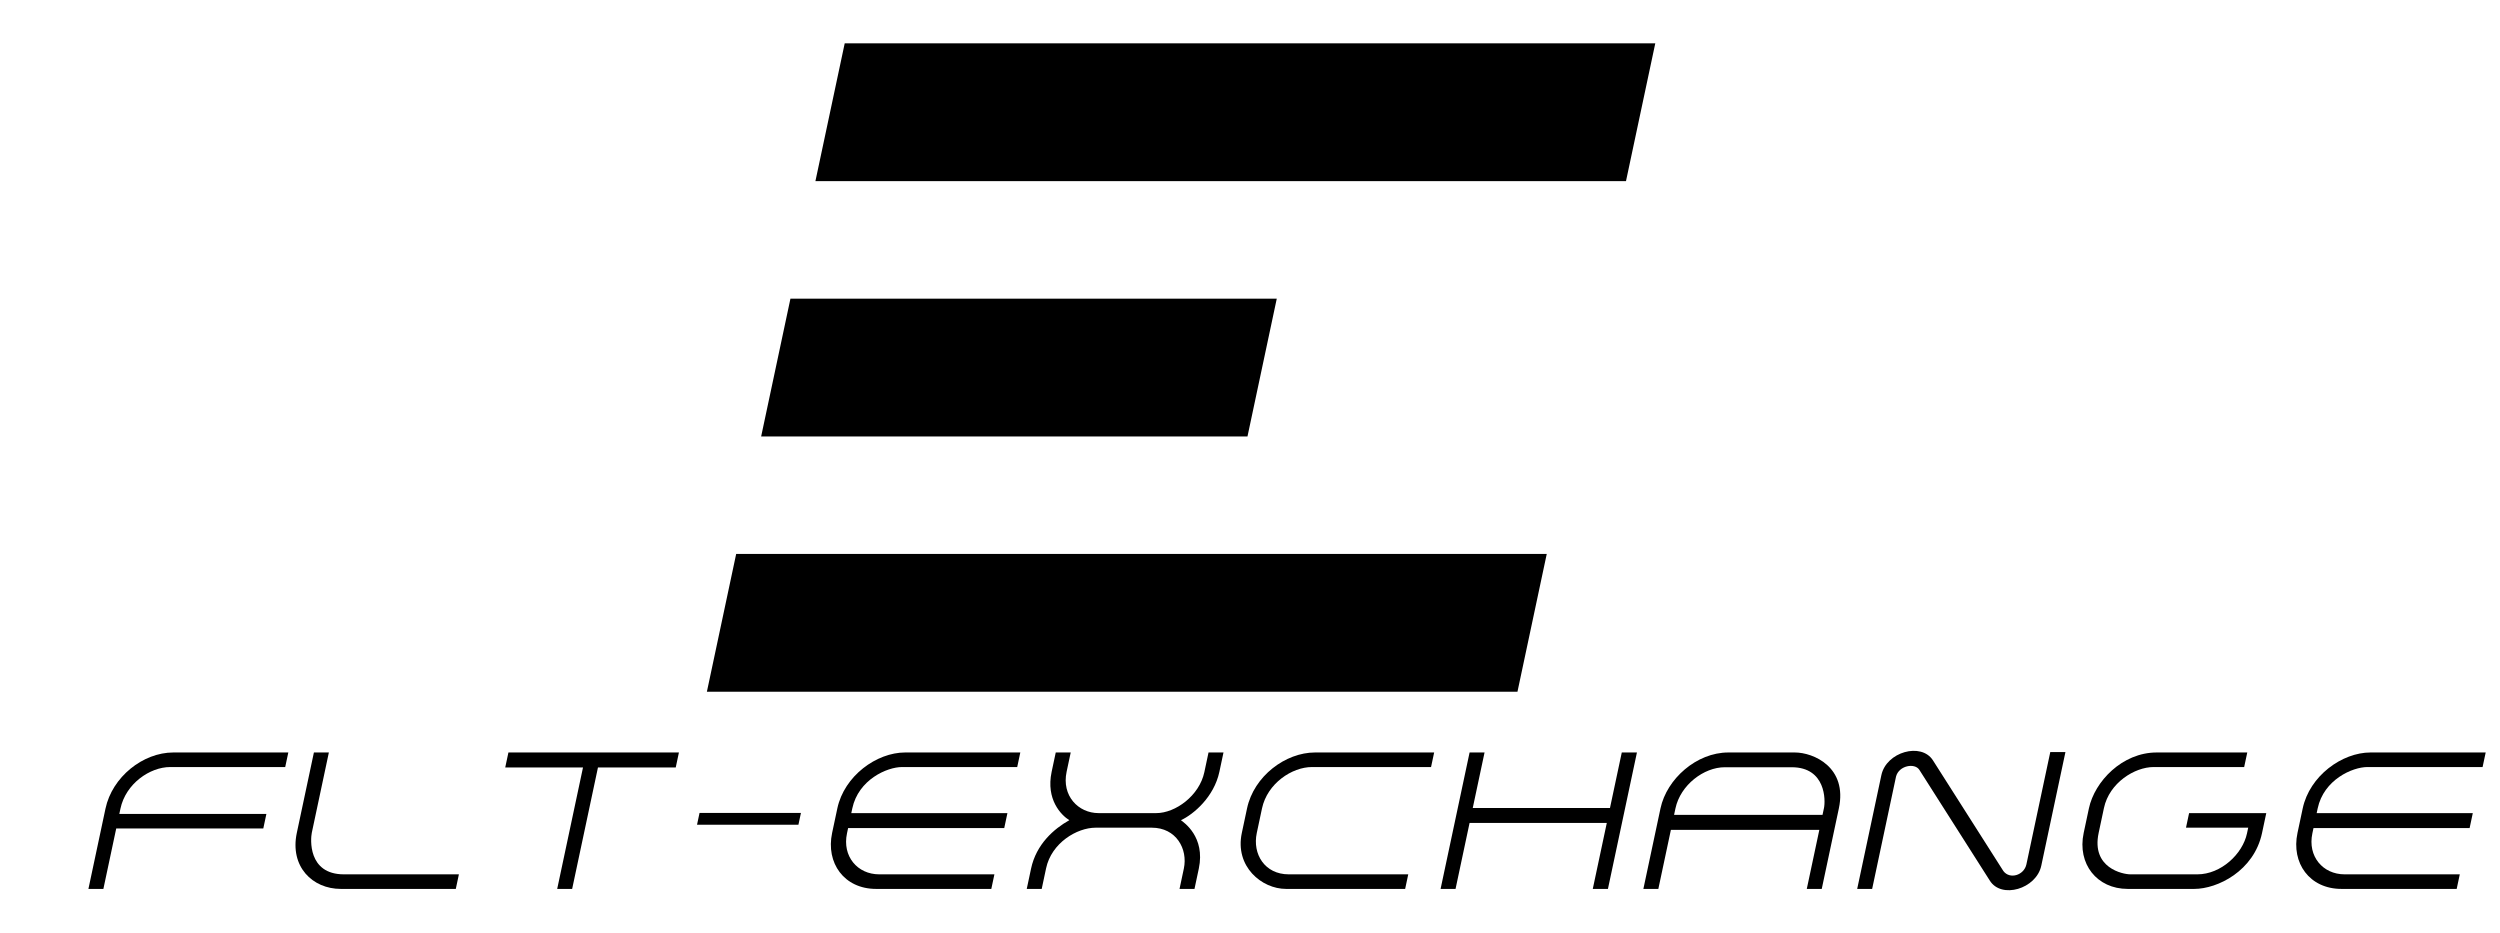
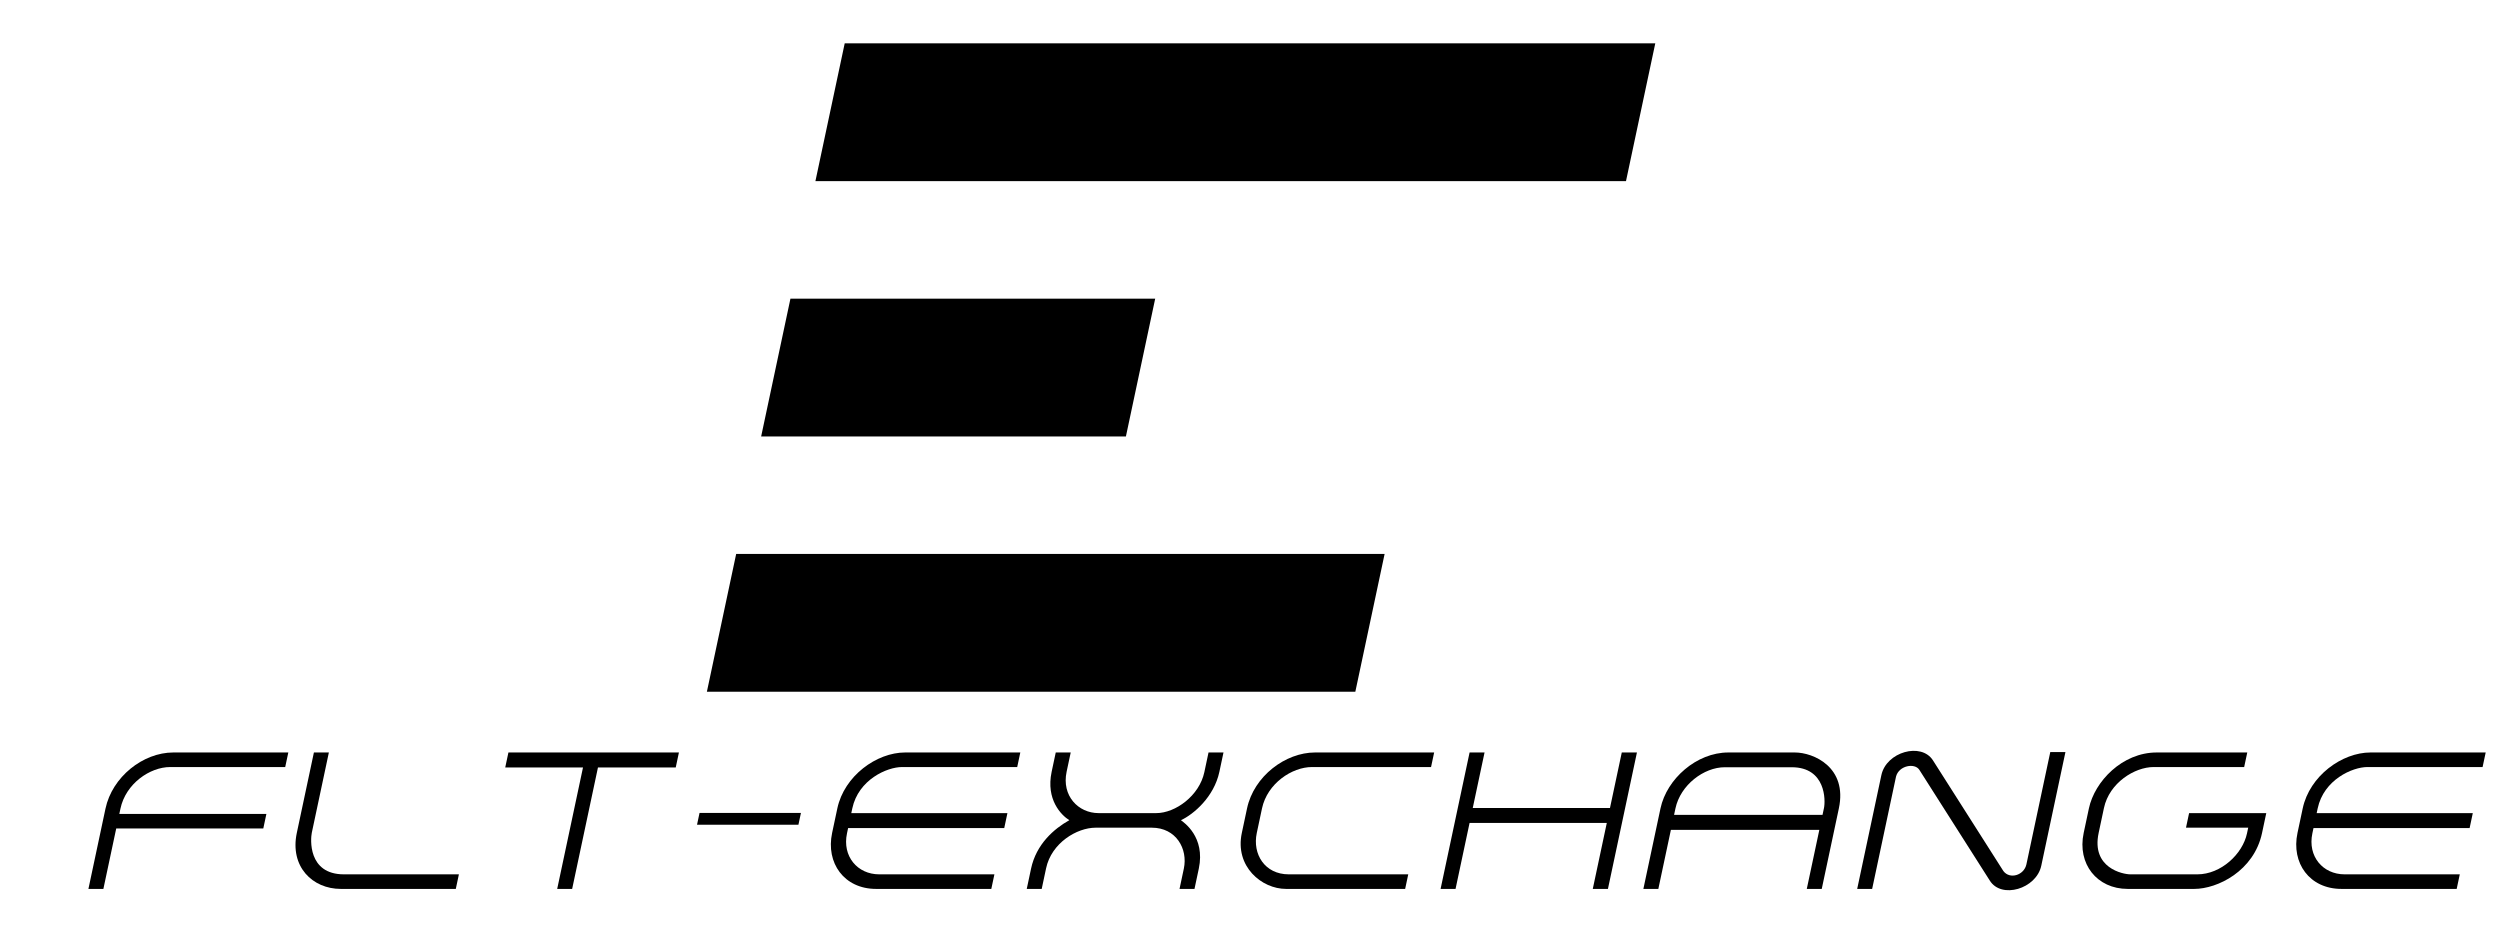
<svg xmlns="http://www.w3.org/2000/svg" viewBox="0 0 1269.81 473.5" width="1269.81" height="473.5" fill="none" role="img">
  <g transform="translate(429.05 22) skewX(-12)">
-     <path d="M0 0h411.71v69.99h-411.71zM0 129.69h247.02v69.99h-247.02zM0 259.37h411.71v69.99h-411.71z" fill="currentColor" />
+     <path d="M0 0h411.71v69.99h-411.71zM0 129.69h185.27v69.99h-185.27zM0 259.37h329.36v69.99h-329.36z" fill="currentColor" />
  </g>
  <g transform="translate(36.91 451.5) skewX(-12)" fill="currentColor">
-     <path transform="translate(0 0)" d="M8-40.800C8-40.800 8 0 8 0C8 0 15.600 0 15.600 0C15.600 0 15.600-30.700 15.600-30.700C15.600-30.700 90.300-30.700 90.300-30.700C90.300-30.700 90.300-38.100 90.300-38.100C90.300-38.100 15.600-38.100 15.600-38.100C15.600-38.100 15.600-40.800 15.600-40.800C15.600-53.400 26-61.900 36.400-61.900C36.400-61.900 94.800-61.900 94.800-61.900C94.800-61.900 94.800-69.300 94.800-69.300C94.800-69.300 36.400-69.300 36.400-69.300C21-69.300 8-56.900 8-40.800" />
-     <path transform="translate(99.8 0)" d="M15.600-69.300C15.600-69.300 9.900-69.300 8-69.300C8-69.300 8-28.500 8-28.500C8-11.300 22 0 36.400 0C51 0 80.200 0 94.800 0C94.800 0 94.800-7.400 94.800-7.400C94.800-7.400 36.400-7.400 36.400-7.400C17.900-7.400 15.600-25.600 15.600-28.500C15.600-38.700 15.600-69.300 15.600-69.300" />
-     <path transform="translate(199.6 0)" d="M7-69.300C28.700-69.300 72-69.300 93.600-69.300C93.600-69.300 93.600-69.300 93.600-69.300C93.600-67.400 93.600-63.600 93.600-61.700C83.700-61.700 64-61.700 54.100-61.700C54.100-46.300 54.100-15.400 54.100 0C52.200 0 48.400 0 46.500 0C46.500-15.400 46.500-46.300 46.500-61.700C36.600-61.700 16.900-61.700 7-61.700C7-63.600 7-67.400 7-69.300" />
-     <path transform="translate(302.2 0)" d="M59.500-32.600C46.600-32.600 20.900-32.600 8-32.600C8-34.100 8-37.100 8-38.600C20.900-38.600 46.600-38.600 59.500-38.600C59.500-37.100 59.500-34.100 59.500-32.600" />
-     <path transform="translate(371.7 0)" d="M8-40.900C8-57.400 21.900-69.300 36.400-69.300C36.400-69.300 94.900-69.300 94.900-69.300C94.900-69.300 94.900-61.900 94.900-61.900C94.900-61.900 36.400-61.900 36.400-61.900C28.800-61.900 15.600-55.500 15.600-40.900C15.600-40.900 15.600-38.500 15.600-38.500C15.600-38.500 94.900-38.500 94.900-38.500C94.900-38.500 94.900-30.900 94.900-30.900C94.900-30.900 15.600-30.900 15.600-30.900C15.600-30.900 15.600-28.200 15.600-28.200C15.600-16.600 25.300-7.400 36.400-7.400C36.400-7.400 94.900-7.400 94.900-7.400C94.900-7.400 94.900 0 94.900 0C94.900 0 36.400 0 36.400 0C20.100 0 8-13.200 8-28.400C8-28.400 8-40.900 8-40.900" />
-     <path transform="translate(476.6 0)" d="M93.200-69.300C93.200-69.300 85.600-69.300 85.600-69.300C85.600-69.300 85.600-59.300 85.600-59.300C85.600-47.300 75.300-38.500 65.600-38.500C65.600-38.500 36.300-38.500 36.300-38.500C26-38.500 15.600-47.300 15.600-59.500C15.600-59.500 15.600-69.300 15.600-69.300C15.600-69.300 8-69.300 8-69.300C8-69.300 8-59.500 8-59.500C8-45.400 17.500-37.500 22.200-34.900C15.300-30.500 8-22.700 8-10.300C8-7.700 8-2.600 8 0C8 0 15.600 0 15.600 0C15.600-2.600 15.600-7 15.600-10.500C15.600-23.300 26.800-31.100 36.400-31.100C36.400-31.100 64.900-31.100 64.900-31.100C77.300-31.100 85.600-20.300 85.600-10.300C85.600-10.300 85.600 0 85.600 0C85.600 0 93.200 0 93.200 0C93.200 0 93.200-10.300 93.200-10.300C93.200-26.500 80.400-33.900 78.900-34.900C84.700-37.900 93.200-46.700 93.200-59.500C93.200-59.500 93.200-69.300 93.200-69.300" />
-     <path transform="translate(579.8 0)" d="M36.500-69.300C21.500-69.300 8-57.300 8-40.900C8-40.900 8-28.400 8-28.400C8-11.400 24.100 0 36.500 0C36.500 0 97 0 97 0C97 0 97-7.400 97-7.400C97-7.400 36.300-7.400 36.300-7.400C24.100-7.400 15.600-17.700 15.600-28.400C15.600-28.400 15.600-40.900 15.600-40.900C15.600-53.600 26.400-61.900 36.500-61.900C36.500-61.900 97-61.900 97-61.900C97-61.900 97-69.300 97-69.300C97-69.300 36.500-69.300 36.500-69.300" />
-     <path transform="translate(686.8 0)" d="M85.300-41.100C85.300-48.200 85.300-62.300 85.300-69.300C85.300-69.300 85.300-69.300 85.300-69.300C87.200-69.300 91.100-69.300 93-69.300C93-52 93-17.300 93 0C91.100 0 87.200 0 85.300 0C85.300-8.400 85.300-25.100 85.300-33.500C67.900-33.500 33-33.500 15.600-33.500C15.600-25.100 15.600-8.400 15.600 0C13.700 0 9.900 0 8 0C8-17.300 8-52 8-69.300C9.900-69.300 13.700-69.300 15.600-69.300C15.600-62.300 15.600-48.200 15.600-41.100C33-41.100 67.900-41.100 85.300-41.100" />
-     <path transform="translate(789.8 0)" d="M91-30C91-30 91 0 91 0C91 0 98.600 0 98.600 0C98.600 0 98.600-40.900 98.600-40.900C98.600-61.800 79.700-69.300 70.200-69.300C70.200-69.300 36.400-69.300 36.400-69.300C20.300-69.300 8-55.900 8-40.900C8-40.900 8 0 8 0C8 0 15.600 0 15.600 0C15.600 0 15.600-30 15.600-30C15.600-30 91-30 91-30M91-41.100C91-40.200 91-38.500 91-37.600C91-37.600 15.600-37.600 15.600-37.600C15.600-38.400 15.600-39.800 15.600-40.900C15.600-52.800 25.600-61.800 36.200-61.800C36.200-61.800 70.200-61.800 70.200-61.800C87.600-61.800 91-44.900 91-41.100" />
-     <path transform="translate(898.4 0)" d="M74.400-4.300C82.300 5.300 99 0 99-11.800C99-11.800 99-69.500 99-69.500C97.100-69.500 93.200-69.500 91.300-69.500C91.300-69.500 91.300-12.500 91.300-12.500C91.300-6.900 84.500-4.700 80.300-9.100C48.500-46.600 48.500-46.600 32.600-65.300C24.700-74.600 8-69.600 8-57.800C8-57.800 8 0 8 0C8 0 15.600 0 15.600 0C15.600 0 15.600-57.100 15.600-57.100C15.900-62.700 23.600-64.100 26.700-60.500C26.700-60.500 74.400-4.300 74.400-4.300" />
-     <path transform="translate(1007.4 0)" d="M70.200 0C82 0 98.600-9.100 98.600-28.400C98.600-28.400 98.600-38.500 98.600-38.500C98.600-38.500 59.400-38.500 59.400-38.500C59.400-38.500 59.400-31.100 59.400-31.100C59.400-31.100 91-31.100 91-31.100C91-31.100 91-28.200 91-28.200C91-17.700 82.200-7.400 70.200-7.400C70.200-7.400 36.200-7.400 36.200-7.400C32.400-7.400 15.600-10.600 15.600-28.400C15.600-28.400 15.600-41.100 15.600-41.100C15.600-53.900 26.800-61.900 36.400-61.900C36.400-61.900 82.400-61.900 82.400-61.900C82.400-63.800 82.400-67.400 82.400-69.300C82.400-69.300 36.400-69.300 36.400-69.300C18.900-69.300 8-54.600 8-40.900C8-40.900 8-28.400 8-28.400C8-12.700 20.800 0 36.400 0C61.800 0 61.800 0 70.200 0" />
-     <path transform="translate(1116 0)" d="M8-40.900C8-57.400 21.900-69.300 36.400-69.300C36.400-69.300 94.900-69.300 94.900-69.300C94.900-69.300 94.900-61.900 94.900-61.900C94.900-61.900 36.400-61.900 36.400-61.900C28.800-61.900 15.600-55.500 15.600-40.900C15.600-40.900 15.600-38.500 15.600-38.500C15.600-38.500 94.900-38.500 94.900-38.500C94.900-38.500 94.900-30.900 94.900-30.900C94.900-30.900 15.600-30.900 15.600-30.900C15.600-30.900 15.600-28.200 15.600-28.200C15.600-16.600 25.300-7.400 36.400-7.400C36.400-7.400 94.900-7.400 94.900-7.400C94.900-7.400 94.900 0 94.900 0C94.900 0 36.400 0 36.400 0C20.100 0 8-13.200 8-28.400C8-28.400 8-40.900 8-40.900" />
+     <path transform="translate(0 0)" d="M8-40.80C8-40.80 8 0 8 0C8 0 15.60 0 15.60 0C15.60 0 15.60-30.70 15.60-30.70C15.60-30.70 90.30-30.70 90.30-30.70C90.30-30.70 90.30-38.10 90.30-38.10C90.30-38.10 15.60-38.10 15.60-38.10C15.60-38.10 15.60-40.80 15.60-40.80C15.60-53.40 26-61.90 36.40-61.90C36.40-61.90 94.80-61.90 94.80-61.90C94.80-61.90 94.80-69.30 94.80-69.30C94.80-69.30 36.40-69.30 36.40-69.30C21-69.30 8-56.90 8-40.80" />
+     <path transform="translate(99.8 0)" d="M15.60-69.30C15.60-69.30 9.90-69.30 8-69.30C8-69.30 8-28.50 8-28.50C8-11.30 22 0 36.40 0C51 0 80.20 0 94.80 0C94.80 0 94.80-7.40 94.80-7.40C94.80-7.40 36.40-7.40 36.40-7.40C17.90-7.40 15.60-25.60 15.60-28.50C15.60-38.70 15.60-69.30 15.60-69.30" />
+     <path transform="translate(199.6 0)" d="M7-69.30C28.70-69.30 72-69.30 93.60-69.30C93.60-69.30 93.60-69.30 93.60-69.30C93.60-67.40 93.60-63.60 93.60-61.70C83.70-61.70 64-61.70 54.10-61.70C54.10-46.30 54.10-15.40 54.10 0C52.20 0 48.40 0 46.50 0C46.50-15.40 46.50-46.30 46.50-61.70C36.60-61.70 16.90-61.70 7-61.70C7-63.60 7-67.40 7-69.30" />
+     <path transform="translate(302.2 0)" d="M59.50-32.60C46.60-32.60 20.90-32.60 8-32.60C8-34.10 8-37.10 8-38.60C20.90-38.60 46.60-38.60 59.50-38.60C59.50-37.10 59.50-34.10 59.50-32.60" />
+     <path transform="translate(371.7 0)" d="M8-40.90C8-57.40 21.90-69.30 36.40-69.30C36.40-69.30 94.90-69.30 94.90-69.30C94.90-69.30 94.90-61.90 94.90-61.90C94.90-61.90 36.40-61.90 36.40-61.90C28.80-61.90 15.60-55.50 15.60-40.90C15.60-40.90 15.60-38.50 15.60-38.50C15.60-38.50 94.90-38.50 94.90-38.50C94.90-38.50 94.90-30.90 94.90-30.90C94.90-30.90 15.60-30.90 15.60-30.90C15.60-30.90 15.60-28.20 15.60-28.20C15.60-16.60 25.30-7.40 36.40-7.40C36.40-7.40 94.90-7.40 94.90-7.40C94.90-7.40 94.90 0 94.90 0C94.90 0 36.40 0 36.40 0C20.10 0 8-13.20 8-28.40C8-28.40 8-40.90 8-40.90" />
+     <path transform="translate(476.6 0)" d="M93.20-69.30C93.20-69.30 85.60-69.30 85.60-69.30C85.60-69.30 85.60-59.30 85.60-59.30C85.60-47.30 75.30-38.50 65.60-38.50C65.60-38.50 36.30-38.50 36.30-38.50C26-38.50 15.60-47.30 15.60-59.50C15.60-59.50 15.60-69.30 15.60-69.30C15.60-69.30 8-69.30 8-69.30C8-69.30 8-59.50 8-59.50C8-45.40 17.50-37.50 22.20-34.90C15.30-30.50 8-22.70 8-10.30C8-7.70 8-2.60 8 0C8 0 15.60 0 15.60 0C15.60-2.60 15.60-7 15.60-10.50C15.60-23.30 26.80-31.10 36.40-31.10C36.40-31.10 64.90-31.10 64.90-31.10C77.30-31.10 85.60-20.30 85.60-10.30C85.60-10.30 85.60 0 85.60 0C85.60 0 93.20 0 93.20 0C93.20 0 93.20-10.30 93.20-10.30C93.20-26.50 80.40-33.90 78.90-34.90C84.70-37.90 93.20-46.70 93.20-59.50C93.20-59.50 93.20-69.30 93.20-69.30" />
+     <path transform="translate(579.8 0)" d="M36.50-69.30C21.50-69.30 8-57.30 8-40.90C8-40.90 8-28.40 8-28.40C8-11.40 24.10 0 36.50 0C36.50 0 97 0 97 0C97 0 97-7.40 97-7.40C97-7.40 36.30-7.40 36.30-7.40C24.10-7.40 15.60-17.70 15.60-28.40C15.60-28.40 15.60-40.90 15.60-40.90C15.60-53.60 26.40-61.90 36.50-61.90C36.50-61.90 97-61.90 97-61.90C97-61.90 97-69.30 97-69.30C97-69.30 36.50-69.30 36.50-69.30" />
+     <path transform="translate(686.8 0)" d="M85.30-41.10C85.30-48.20 85.30-62.30 85.30-69.30C85.30-69.30 85.30-69.30 85.30-69.30C87.20-69.30 91.10-69.30 93-69.30C93-52 93-17.30 93 0C91.10 0 87.20 0 85.30 0C85.30-8.40 85.30-25.10 85.30-33.50C67.90-33.50 33-33.50 15.60-33.50C15.60-25.10 15.60-8.40 15.60 0C13.70 0 9.90 0 8 0C8-17.30 8-52 8-69.30C9.90-69.30 13.70-69.30 15.60-69.30C15.60-62.30 15.60-48.20 15.60-41.10C33-41.10 67.90-41.10 85.30-41.10" />
+     <path transform="translate(789.8 0)" d="M91-30C91-30 91 0 91 0C91 0 98.60 0 98.60 0C98.60 0 98.60-40.90 98.60-40.90C98.60-61.80 79.70-69.30 70.20-69.30C70.20-69.30 36.40-69.30 36.40-69.30C20.30-69.30 8-55.90 8-40.90C8-40.90 8 0 8 0C8 0 15.60 0 15.60 0C15.60 0 15.60-30 15.60-30C15.60-30 91-30 91-30M91-41.10C91-40.20 91-38.50 91-37.60C91-37.60 15.60-37.60 15.60-37.60C15.60-38.40 15.60-39.80 15.60-40.90C15.60-52.80 25.60-61.80 36.20-61.80C36.20-61.80 70.20-61.80 70.20-61.80C87.60-61.80 91-44.90 91-41.10" />
+     <path transform="translate(898.4 0)" d="M74.40-4.30C82.30 5.30 99 0 99-11.80C99-11.80 99-69.50 99-69.50C97.10-69.50 93.20-69.50 91.30-69.50C91.30-69.50 91.30-12.50 91.30-12.50C91.30-6.90 84.50-4.70 80.30-9.10C48.50-46.60 48.50-46.60 32.60-65.30C24.70-74.60 8-69.60 8-57.80C8-57.80 8 0 8 0C8 0 15.60 0 15.60 0C15.60 0 15.60-57.10 15.60-57.10C15.90-62.70 23.60-64.10 26.70-60.50C26.70-60.50 74.40-4.30 74.40-4.30" />
+     <path transform="translate(1007.4 0)" d="M70.20 0C82 0 98.60-9.10 98.60-28.40C98.60-28.40 98.60-38.50 98.60-38.50C98.60-38.50 59.40-38.50 59.40-38.50C59.40-38.50 59.40-31.10 59.40-31.10C59.40-31.10 91-31.10 91-31.10C91-31.10 91-28.20 91-28.20C91-17.70 82.20-7.40 70.20-7.40C70.20-7.40 36.20-7.40 36.20-7.40C32.40-7.40 15.60-10.60 15.60-28.40C15.60-28.40 15.60-41.10 15.60-41.10C15.60-53.90 26.80-61.90 36.40-61.90C36.40-61.90 82.40-61.90 82.40-61.90C82.40-63.80 82.40-67.40 82.40-69.30C82.40-69.30 36.40-69.30 36.40-69.30C18.90-69.30 8-54.60 8-40.90C8-40.90 8-28.40 8-28.40C8-12.70 20.80 0 36.40 0C61.80 0 61.80 0 70.20 0" />
+     <path transform="translate(1116 0)" d="M8-40.90C8-57.40 21.90-69.30 36.40-69.30C36.40-69.30 94.90-69.30 94.90-69.30C94.90-69.30 94.90-61.90 94.90-61.90C94.90-61.90 36.40-61.90 36.40-61.90C28.80-61.90 15.60-55.50 15.60-40.90C15.60-40.90 15.60-38.50 15.60-38.50C15.60-38.50 94.90-38.50 94.90-38.50C94.90-38.50 94.90-30.90 94.90-30.90C94.90-30.90 15.60-30.90 15.60-30.90C15.60-30.90 15.60-28.20 15.60-28.20C15.60-16.60 25.30-7.40 36.40-7.40C36.40-7.40 94.90-7.40 94.90-7.40C94.90-7.40 94.90 0 94.90 0C94.90 0 36.40 0 36.40 0C20.10 0 8-13.20 8-28.40C8-28.40 8-40.90 8-40.90" />
  </g>
</svg>
